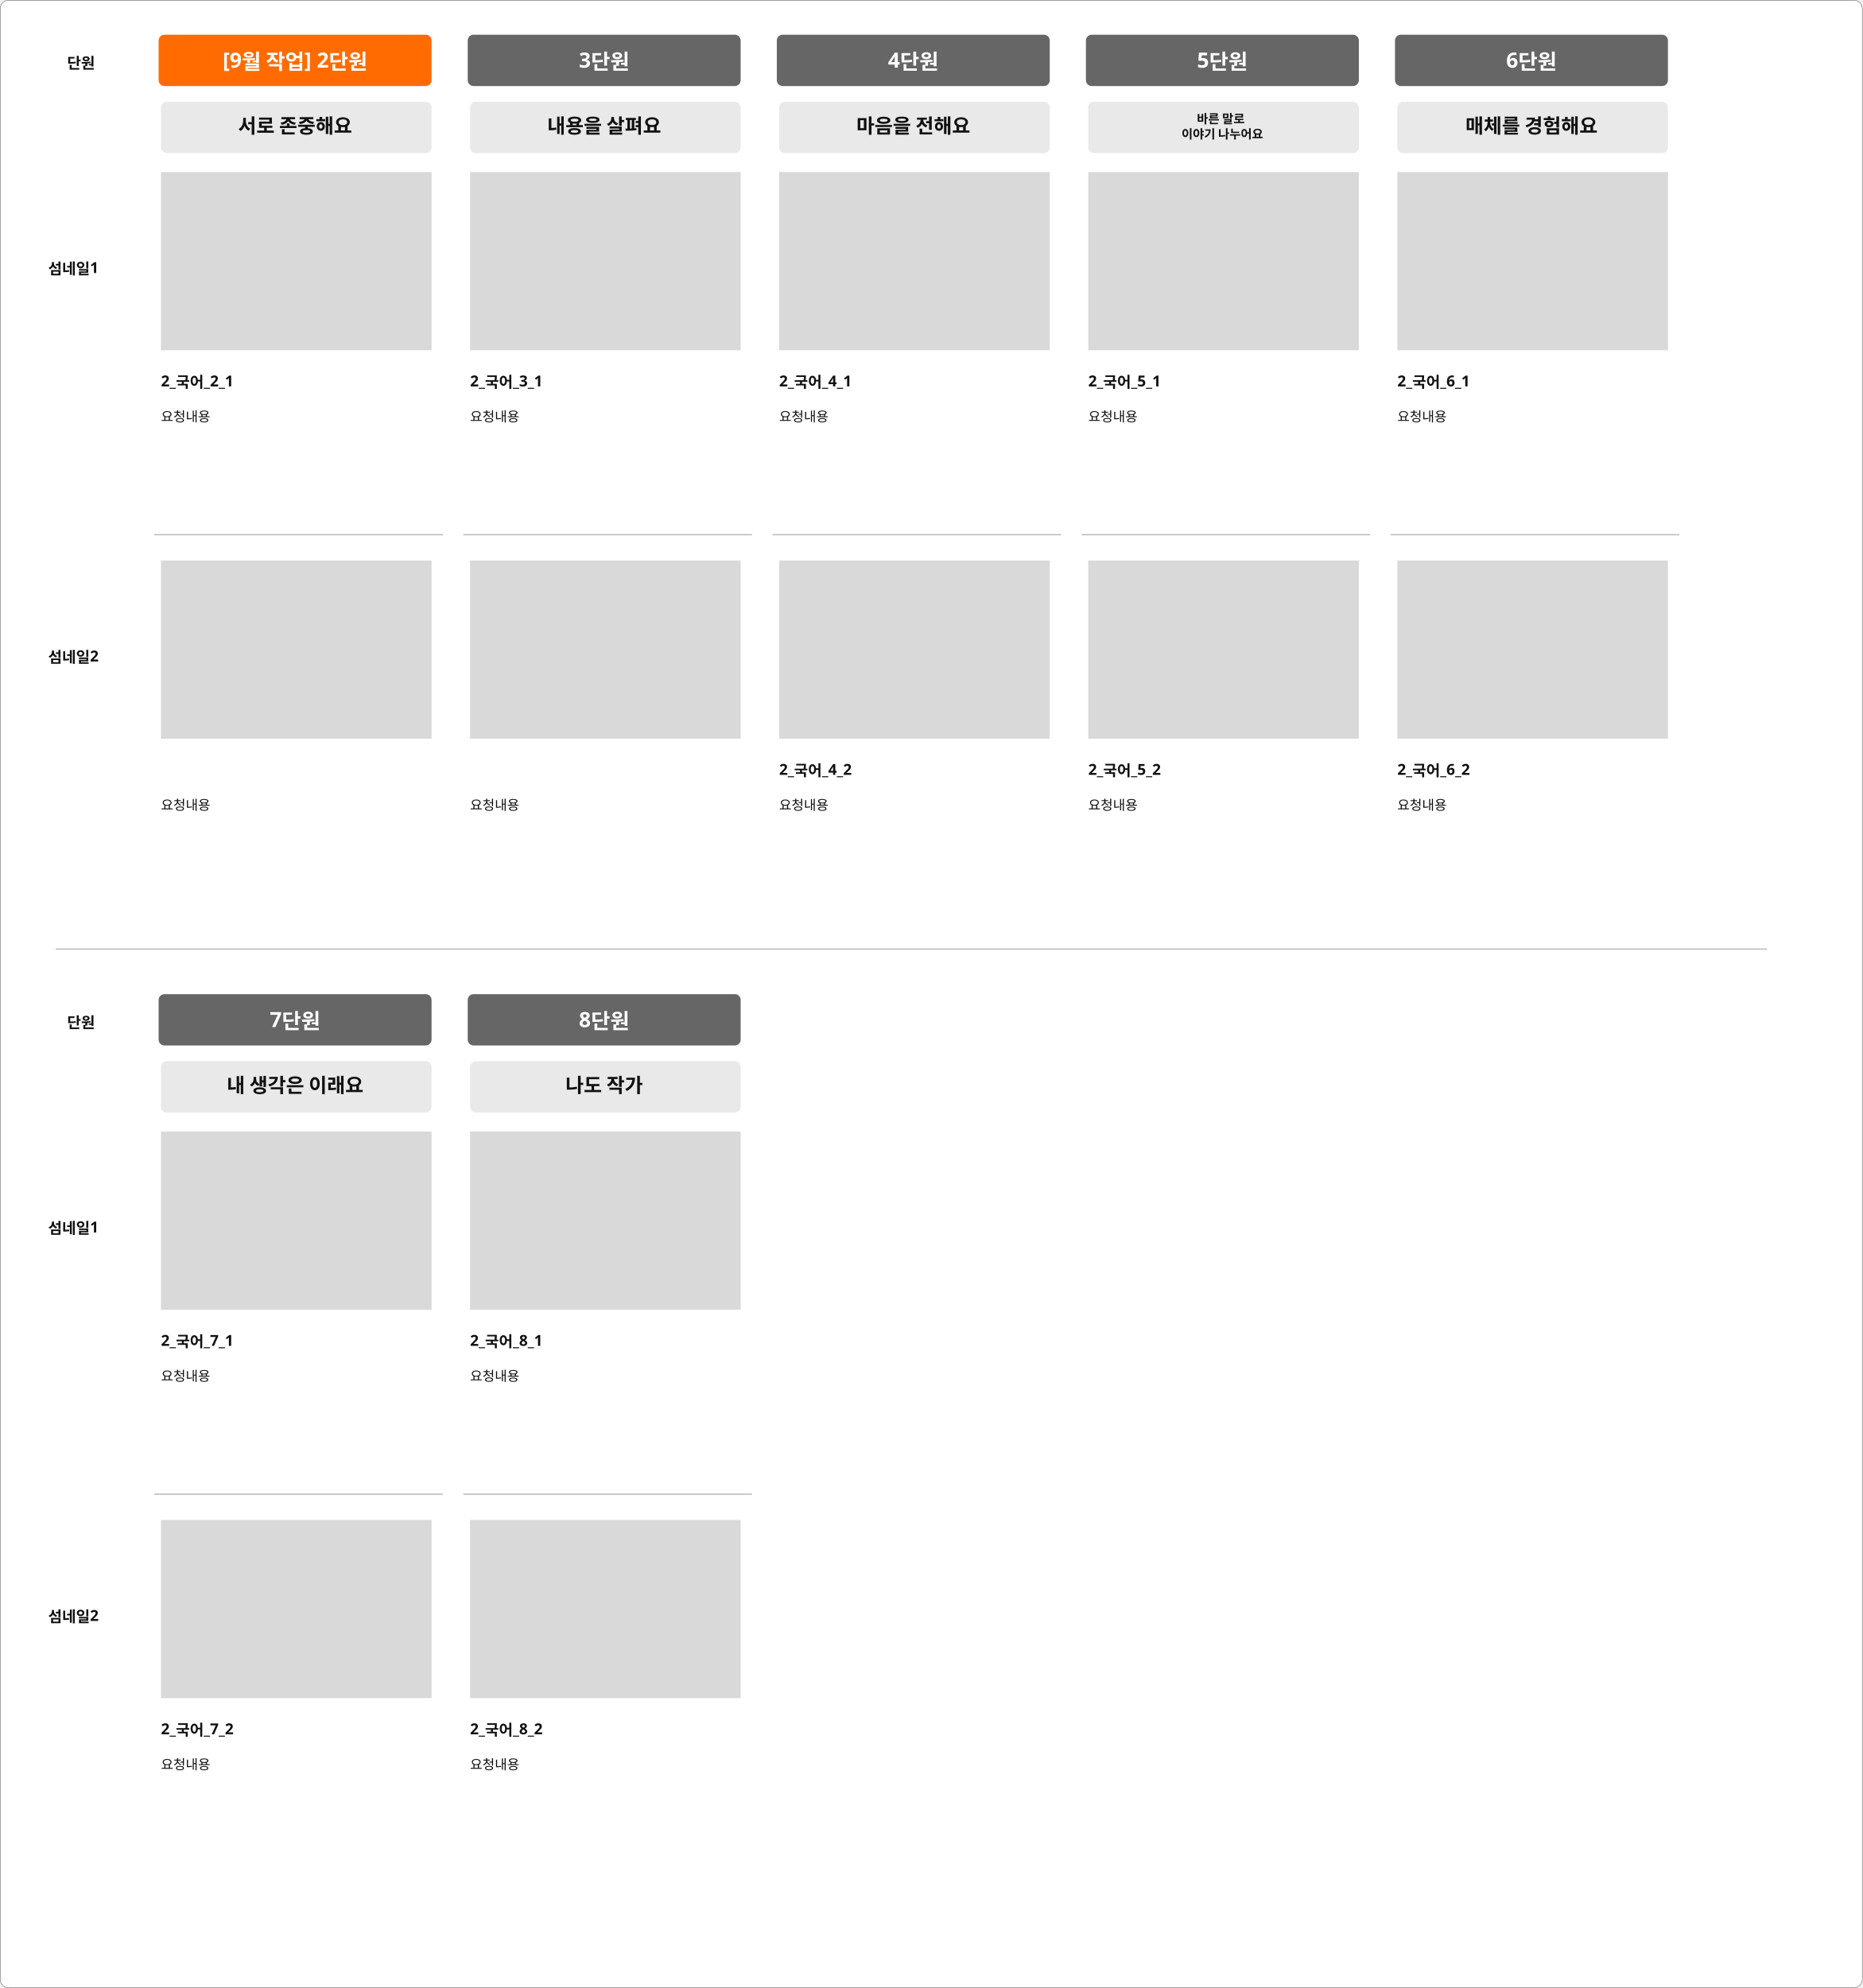
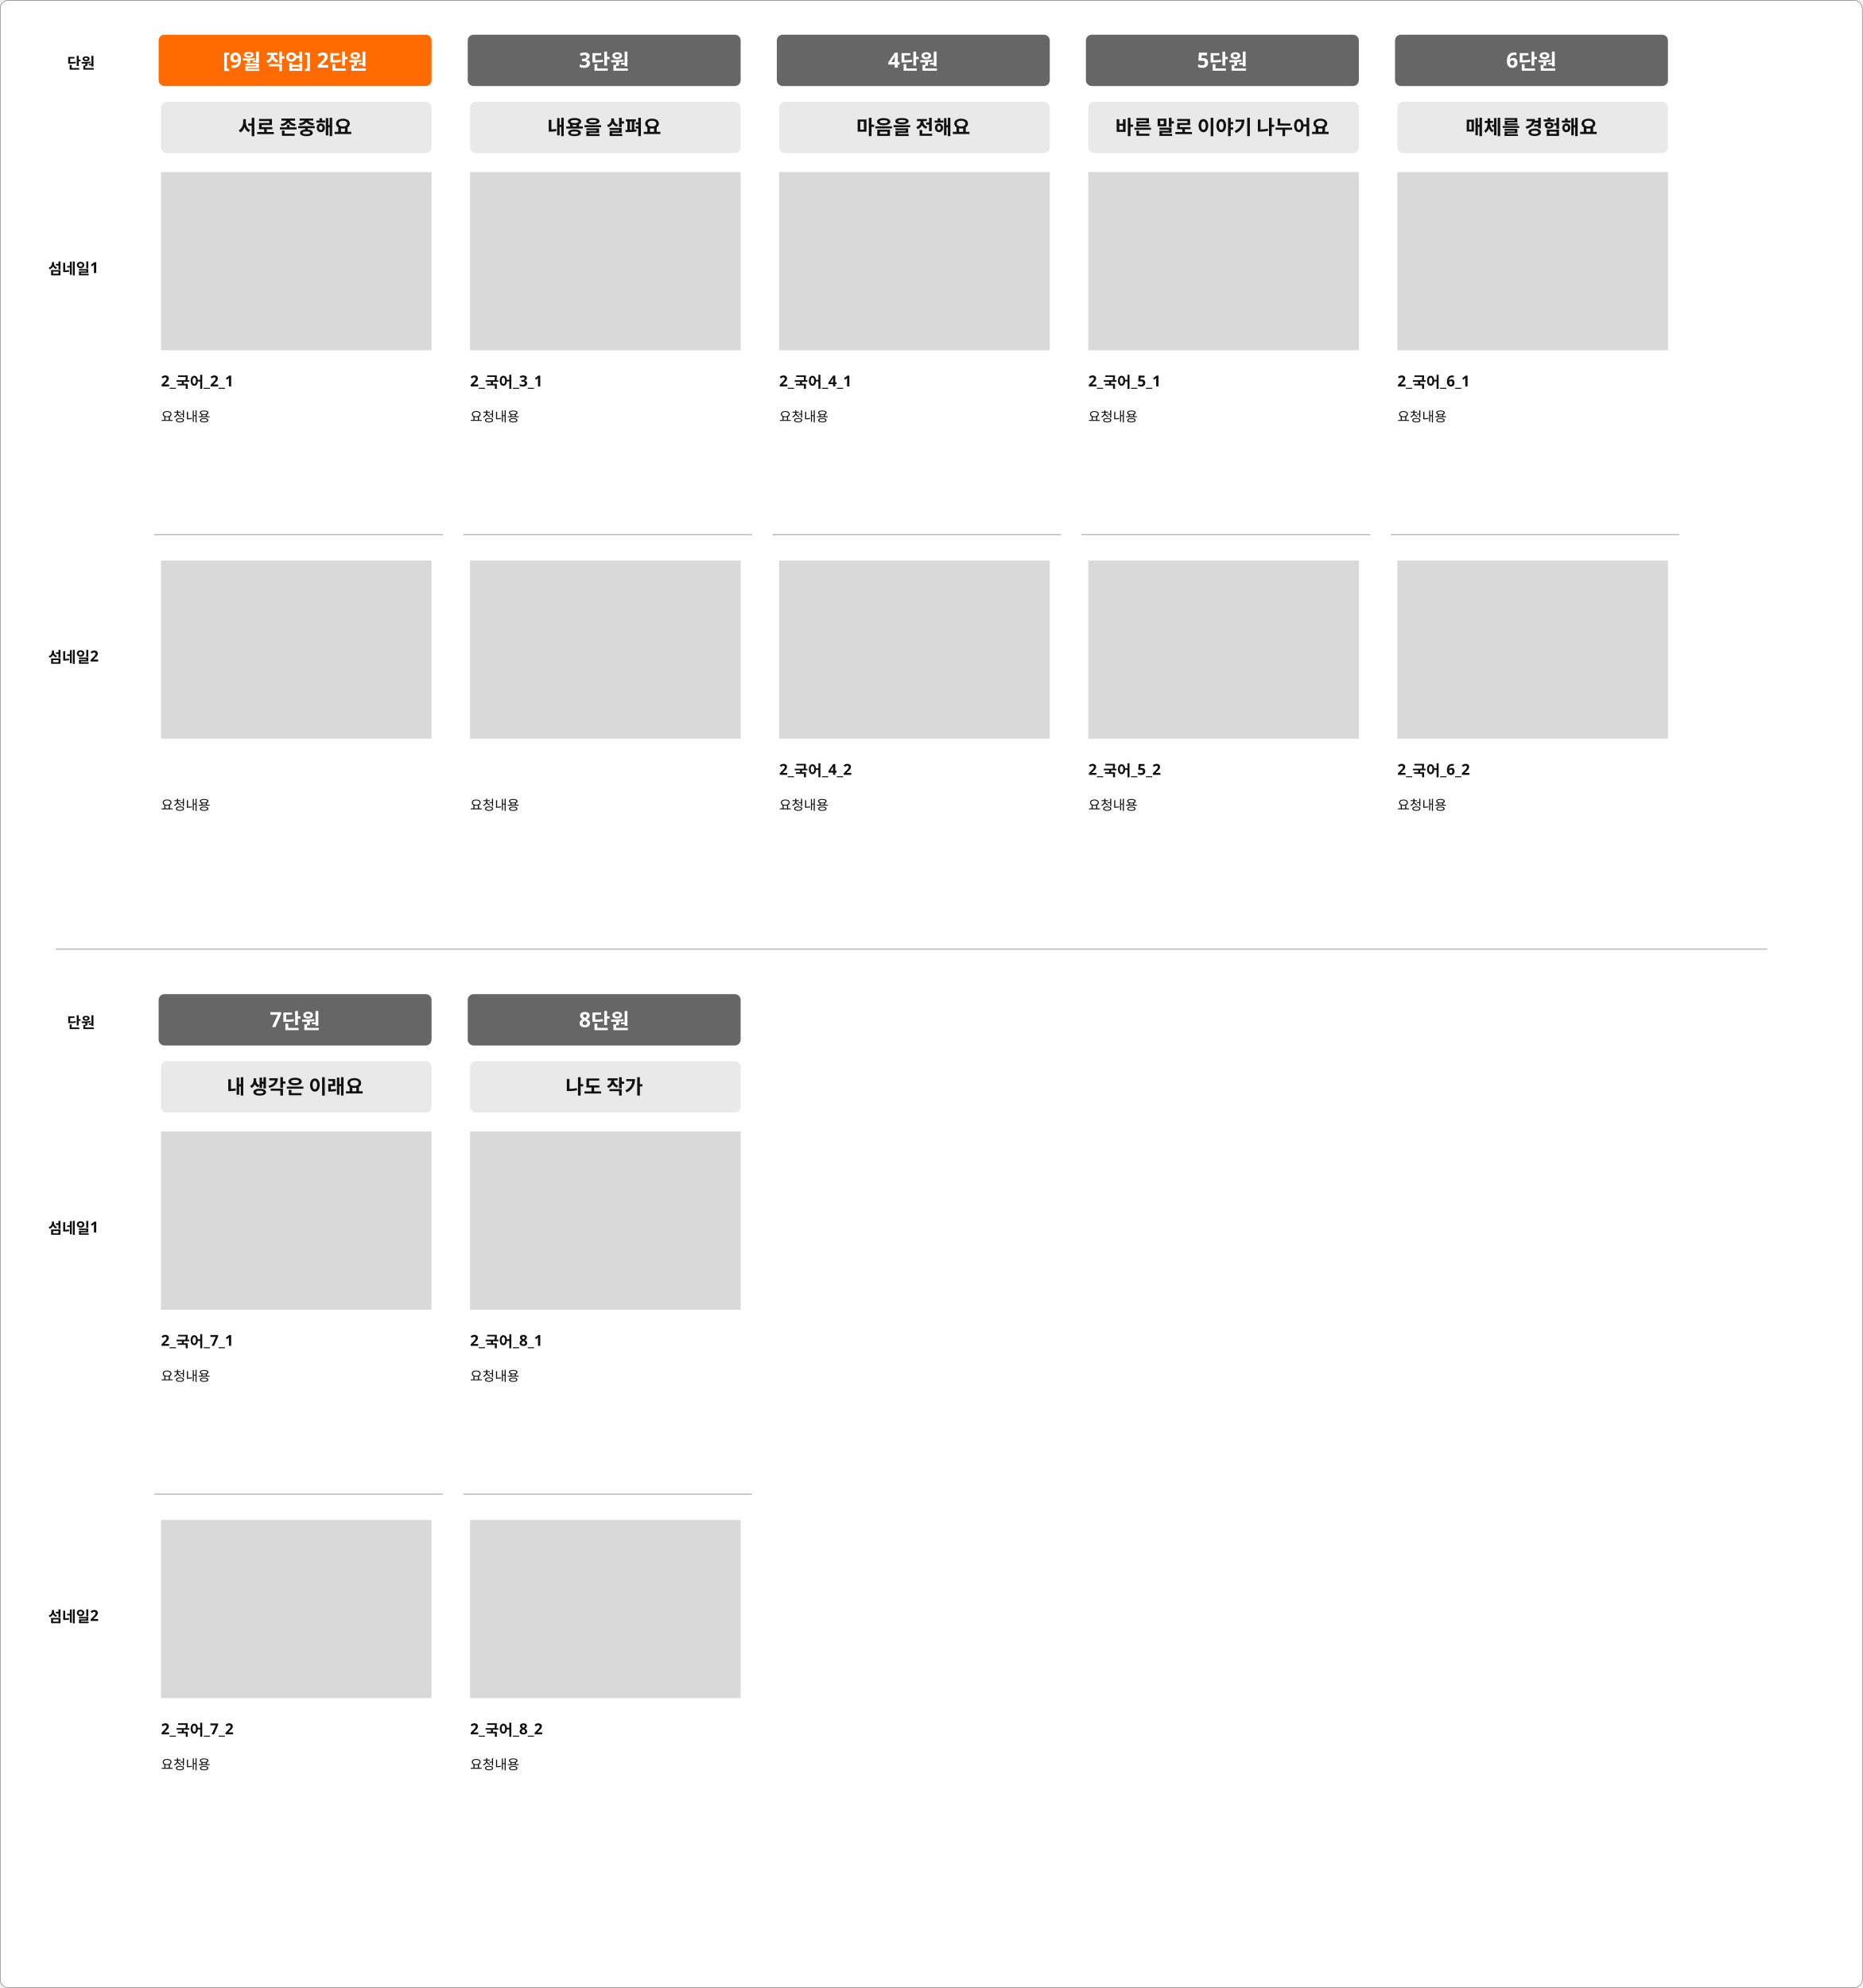
<svg xmlns="http://www.w3.org/2000/svg" width="6387" height="6817" viewBox="0 0 6387 6817" role="img" aria-labelledby="svg-title svg-desc">
  <style>
    text { font-family: 'NanumGothic', sans-serif; fill: #111111; letter-spacing: 0; }
    .unit-title { fill: #ffffff; font-size: 72px; font-weight: 700; }
    .filename { font-size: 52px; font-weight: 700; }
    .reuse-filename { fill: #8f3fab; }
    .request-label { font-size: 46px; font-weight: 400; }
    .row-label { font-size: 52px; font-weight: 700; }
  </style>
  <g id="board" data-name="작업표 배경">
    <rect id="board-background" x="0.5" y="0.5" width="6386" height="6816" rx="29.5" fill="#ffffff" stroke="#111111" />
  </g>
  <g id="labels" data-name="행 라벨">
    <g id="band-1-labels" data-name="1번째 행 라벨">
      <text id="band-1-unit-label" x="230" y="235" class="row-label">단원</text>
      <text id="band-1-thumbnail-1-label" x="165" y="940" class="row-label">섬네일1</text>
      <text id="band-1-thumbnail-2-label" x="165" y="2272" class="row-label">섬네일2</text>
    </g>
    <g id="band-2-labels" data-name="2번째 행 라벨">
      <text id="band-2-unit-label" x="230" y="3525" class="row-label">단원</text>
      <text id="band-2-thumbnail-1-label" x="165" y="4230" class="row-label">섬네일1</text>
      <text id="band-2-thumbnail-2-label" x="165" y="5562" class="row-label">섬네일2</text>
    </g>
  </g>
  <line id="band-1-major-divider" x1="191" y1="3254.5" x2="6060" y2="3254.5" stroke="#b7b7b7" stroke-width="4" />
  <g id="band-1-unit-2" data-name="[9월 작업] 2단원">
    <g id="band-1-unit-2-title" data-name="[9월 작업] 2단원 타이틀">
      <rect id="band-1-unit-2-title-background" x="544" y="119" width="936" height="176" rx="20" fill="#ff6b00" />
      <text id="band-1-unit-2-title-text" x="1012" y="232" text-anchor="middle" class="unit-title">[9월 작업] 2단원</text>
    </g>
    <g id="band-1-unit-2-item-1" data-name="서로 존중해요">
      <g id="band-1-unit-2-item-1-name-title" data-name="서로 존중해요 타이틀">
        <rect id="band-1-unit-2-item-1-name-background" x="552" y="349" width="928" height="176" rx="20" fill="#e9e9e9" />
-         <text id="band-1-unit-2-item-1-name" x="1012" y="456.04" text-anchor="middle" style="font-size:68px;font-weight:700">
-           <tspan id="band-1-unit-2-item-1-name-line-1" x="1012" dy="0">서로 존중해요</tspan>
-         </text>
+         <text id="band-1-unit-2-item-1-name" x="1012" y="460.8" text-anchor="middle" style="font-size:68px;font-weight:700">서로 존중해요</text>
      </g>
      <g id="band-1-unit-2-item-1-thumbnail-1" data-name="2_국어_2_1">
        <rect id="band-1-unit-2-item-1-thumbnail-1-placeholder" x="552" y="590" width="928" height="611" fill="#d9d9d9" />
        <text id="band-1-unit-2-item-1-thumbnail-1-filename" x="552" y="1325" class="filename">2_국어_2_1</text>
        <text id="band-1-unit-2-item-1-thumbnail-1-request" x="552" y="1445" class="request-label">요청내용</text>
      </g>
      <line id="band-1-unit-2-item-1-divider" x1="529" y1="1833.5" x2="1519" y2="1833.5" stroke="#b7b7b7" stroke-width="4" />
      <g id="band-1-unit-2-item-1-thumbnail-2" data-name="">
        <rect id="band-1-unit-2-item-1-thumbnail-2-placeholder" x="552" y="1922" width="928" height="611" fill="#d9d9d9" />
        <text id="band-1-unit-2-item-1-thumbnail-2-filename" x="552" y="2657" class="filename" />
        <text id="band-1-unit-2-item-1-thumbnail-2-request" x="552" y="2777" class="request-label">요청내용</text>
      </g>
    </g>
  </g>
  <g id="band-1-unit-3" data-name="3단원">
    <g id="band-1-unit-3-title" data-name="3단원 타이틀">
      <rect id="band-1-unit-3-title-background" x="1604" y="119" width="936" height="176" rx="20" fill="#666666" />
      <text id="band-1-unit-3-title-text" x="2072" y="232" text-anchor="middle" class="unit-title">3단원</text>
    </g>
    <g id="band-1-unit-3-item-1" data-name="내용을 살펴요">
      <g id="band-1-unit-3-item-1-name-title" data-name="내용을 살펴요 타이틀">
        <rect id="band-1-unit-3-item-1-name-background" x="1612" y="349" width="928" height="176" rx="20" fill="#e9e9e9" />
-         <text id="band-1-unit-3-item-1-name" x="2072" y="456.04" text-anchor="middle" style="font-size:68px;font-weight:700">
-           <tspan id="band-1-unit-3-item-1-name-line-1" x="2072" dy="0">내용을 살펴요</tspan>
-         </text>
+         <text id="band-1-unit-3-item-1-name" x="2072" y="460.8" text-anchor="middle" style="font-size:68px;font-weight:700">내용을 살펴요</text>
      </g>
      <g id="band-1-unit-3-item-1-thumbnail-1" data-name="2_국어_3_1">
        <rect id="band-1-unit-3-item-1-thumbnail-1-placeholder" x="1612" y="590" width="928" height="611" fill="#d9d9d9" />
        <text id="band-1-unit-3-item-1-thumbnail-1-filename" x="1612" y="1325" class="filename">2_국어_3_1</text>
        <text id="band-1-unit-3-item-1-thumbnail-1-request" x="1612" y="1445" class="request-label">요청내용</text>
      </g>
      <line id="band-1-unit-3-item-1-divider" x1="1589" y1="1833.5" x2="2579" y2="1833.5" stroke="#b7b7b7" stroke-width="4" />
      <g id="band-1-unit-3-item-1-thumbnail-2" data-name="">
        <rect id="band-1-unit-3-item-1-thumbnail-2-placeholder" x="1612" y="1922" width="928" height="611" fill="#d9d9d9" />
        <text id="band-1-unit-3-item-1-thumbnail-2-filename" x="1612" y="2657" class="filename" />
        <text id="band-1-unit-3-item-1-thumbnail-2-request" x="1612" y="2777" class="request-label">요청내용</text>
      </g>
    </g>
  </g>
  <g id="band-1-unit-4" data-name="4단원">
    <g id="band-1-unit-4-title" data-name="4단원 타이틀">
      <rect id="band-1-unit-4-title-background" x="2664" y="119" width="936" height="176" rx="20" fill="#666666" />
      <text id="band-1-unit-4-title-text" x="3132" y="232" text-anchor="middle" class="unit-title">4단원</text>
    </g>
    <g id="band-1-unit-4-item-1" data-name="마음을 전해요">
      <g id="band-1-unit-4-item-1-name-title" data-name="마음을 전해요 타이틀">
        <rect id="band-1-unit-4-item-1-name-background" x="2672" y="349" width="928" height="176" rx="20" fill="#e9e9e9" />
-         <text id="band-1-unit-4-item-1-name" x="3132" y="456.04" text-anchor="middle" style="font-size:68px;font-weight:700">
-           <tspan id="band-1-unit-4-item-1-name-line-1" x="3132" dy="0">마음을 전해요</tspan>
-         </text>
+         <text id="band-1-unit-4-item-1-name" x="3132" y="460.8" text-anchor="middle" style="font-size:68px;font-weight:700">마음을 전해요</text>
      </g>
      <g id="band-1-unit-4-item-1-thumbnail-1" data-name="2_국어_4_1">
        <rect id="band-1-unit-4-item-1-thumbnail-1-placeholder" x="2672" y="590" width="928" height="611" fill="#d9d9d9" />
        <text id="band-1-unit-4-item-1-thumbnail-1-filename" x="2672" y="1325" class="filename">2_국어_4_1</text>
        <text id="band-1-unit-4-item-1-thumbnail-1-request" x="2672" y="1445" class="request-label">요청내용</text>
      </g>
      <line id="band-1-unit-4-item-1-divider" x1="2649" y1="1833.5" x2="3639" y2="1833.5" stroke="#b7b7b7" stroke-width="4" />
      <g id="band-1-unit-4-item-1-thumbnail-2" data-name="2_국어_4_2">
        <rect id="band-1-unit-4-item-1-thumbnail-2-placeholder" x="2672" y="1922" width="928" height="611" fill="#d9d9d9" />
        <text id="band-1-unit-4-item-1-thumbnail-2-filename" x="2672" y="2657" class="filename">2_국어_4_2</text>
        <text id="band-1-unit-4-item-1-thumbnail-2-request" x="2672" y="2777" class="request-label">요청내용</text>
      </g>
    </g>
  </g>
  <g id="band-1-unit-5" data-name="5단원">
    <g id="band-1-unit-5-title" data-name="5단원 타이틀">
      <rect id="band-1-unit-5-title-background" x="3724" y="119" width="936" height="176" rx="20" fill="#666666" />
      <text id="band-1-unit-5-title-text" x="4192" y="232" text-anchor="middle" class="unit-title">5단원</text>
    </g>
    <g id="band-1-unit-5-item-1" data-name="바른 말로 이야기 나누어요">
      <g id="band-1-unit-5-item-1-name-title" data-name="바른 말로 이야기 나누어요 타이틀">
        <rect id="band-1-unit-5-item-1-name-background" x="3732" y="349" width="928" height="176" rx="20" fill="#e9e9e9" />
-         <text id="band-1-unit-5-item-1-name" x="4192" y="422.76" text-anchor="middle" style="font-size:42px;font-weight:700">
-           <tspan id="band-1-unit-5-item-1-name-line-1" x="4192" dy="0">바른 말로</tspan>
-           <tspan id="band-1-unit-5-item-1-name-line-2" x="4192" dy="52">이야기 나누어요</tspan>
-         </text>
+         <text id="band-1-unit-5-item-1-name" x="4192" y="460.8" text-anchor="middle" style="font-size:68px;font-weight:700">바른 말로 이야기 나누어요</text>
      </g>
      <g id="band-1-unit-5-item-1-thumbnail-1" data-name="2_국어_5_1">
        <rect id="band-1-unit-5-item-1-thumbnail-1-placeholder" x="3732" y="590" width="928" height="611" fill="#d9d9d9" />
        <text id="band-1-unit-5-item-1-thumbnail-1-filename" x="3732" y="1325" class="filename">2_국어_5_1</text>
        <text id="band-1-unit-5-item-1-thumbnail-1-request" x="3732" y="1445" class="request-label">요청내용</text>
      </g>
      <line id="band-1-unit-5-item-1-divider" x1="3709" y1="1833.5" x2="4699" y2="1833.5" stroke="#b7b7b7" stroke-width="4" />
      <g id="band-1-unit-5-item-1-thumbnail-2" data-name="2_국어_5_2">
        <rect id="band-1-unit-5-item-1-thumbnail-2-placeholder" x="3732" y="1922" width="928" height="611" fill="#d9d9d9" />
        <text id="band-1-unit-5-item-1-thumbnail-2-filename" x="3732" y="2657" class="filename">2_국어_5_2</text>
        <text id="band-1-unit-5-item-1-thumbnail-2-request" x="3732" y="2777" class="request-label">요청내용</text>
      </g>
    </g>
  </g>
  <g id="band-1-unit-6" data-name="6단원">
    <g id="band-1-unit-6-title" data-name="6단원 타이틀">
      <rect id="band-1-unit-6-title-background" x="4784" y="119" width="936" height="176" rx="20" fill="#666666" />
      <text id="band-1-unit-6-title-text" x="5252" y="232" text-anchor="middle" class="unit-title">6단원</text>
    </g>
    <g id="band-1-unit-6-item-1" data-name="매체를 경험해요">
      <g id="band-1-unit-6-item-1-name-title" data-name="매체를 경험해요 타이틀">
        <rect id="band-1-unit-6-item-1-name-background" x="4792" y="349" width="928" height="176" rx="20" fill="#e9e9e9" />
-         <text id="band-1-unit-6-item-1-name" x="5252" y="456.04" text-anchor="middle" style="font-size:68px;font-weight:700">
-           <tspan id="band-1-unit-6-item-1-name-line-1" x="5252" dy="0">매체를 경험해요</tspan>
-         </text>
+         <text id="band-1-unit-6-item-1-name" x="5252" y="460.8" text-anchor="middle" style="font-size:68px;font-weight:700">매체를 경험해요</text>
      </g>
      <g id="band-1-unit-6-item-1-thumbnail-1" data-name="2_국어_6_1">
        <rect id="band-1-unit-6-item-1-thumbnail-1-placeholder" x="4792" y="590" width="928" height="611" fill="#d9d9d9" />
        <text id="band-1-unit-6-item-1-thumbnail-1-filename" x="4792" y="1325" class="filename">2_국어_6_1</text>
        <text id="band-1-unit-6-item-1-thumbnail-1-request" x="4792" y="1445" class="request-label">요청내용</text>
      </g>
      <line id="band-1-unit-6-item-1-divider" x1="4769" y1="1833.5" x2="5759" y2="1833.5" stroke="#b7b7b7" stroke-width="4" />
      <g id="band-1-unit-6-item-1-thumbnail-2" data-name="2_국어_6_2">
        <rect id="band-1-unit-6-item-1-thumbnail-2-placeholder" x="4792" y="1922" width="928" height="611" fill="#d9d9d9" />
        <text id="band-1-unit-6-item-1-thumbnail-2-filename" x="4792" y="2657" class="filename">2_국어_6_2</text>
        <text id="band-1-unit-6-item-1-thumbnail-2-request" x="4792" y="2777" class="request-label">요청내용</text>
      </g>
    </g>
  </g>
  <g id="band-2-unit-7" data-name="7단원">
    <g id="band-2-unit-7-title" data-name="7단원 타이틀">
      <rect id="band-2-unit-7-title-background" x="544" y="3409" width="936" height="176" rx="20" fill="#666666" />
      <text id="band-2-unit-7-title-text" x="1012" y="3522" text-anchor="middle" class="unit-title">7단원</text>
    </g>
    <g id="band-2-unit-7-item-1" data-name="내 생각은 이래요">
      <g id="band-2-unit-7-item-1-name-title" data-name="내 생각은 이래요 타이틀">
        <rect id="band-2-unit-7-item-1-name-background" x="552" y="3639" width="928" height="176" rx="20" fill="#e9e9e9" />
-         <text id="band-2-unit-7-item-1-name" x="1012" y="3746.04" text-anchor="middle" style="font-size:68px;font-weight:700">
-           <tspan id="band-2-unit-7-item-1-name-line-1" x="1012" dy="0">내 생각은 이래요</tspan>
-         </text>
+         <text id="band-2-unit-7-item-1-name" x="1012" y="3750.8" text-anchor="middle" style="font-size:68px;font-weight:700">내 생각은 이래요</text>
      </g>
      <g id="band-2-unit-7-item-1-thumbnail-1" data-name="2_국어_7_1">
        <rect id="band-2-unit-7-item-1-thumbnail-1-placeholder" x="552" y="3880" width="928" height="611" fill="#d9d9d9" />
        <text id="band-2-unit-7-item-1-thumbnail-1-filename" x="552" y="4615" class="filename">2_국어_7_1</text>
        <text id="band-2-unit-7-item-1-thumbnail-1-request" x="552" y="4735" class="request-label">요청내용</text>
      </g>
      <line id="band-2-unit-7-item-1-divider" x1="529" y1="5123.5" x2="1519" y2="5123.5" stroke="#b7b7b7" stroke-width="4" />
      <g id="band-2-unit-7-item-1-thumbnail-2" data-name="2_국어_7_2">
        <rect id="band-2-unit-7-item-1-thumbnail-2-placeholder" x="552" y="5212" width="928" height="611" fill="#d9d9d9" />
        <text id="band-2-unit-7-item-1-thumbnail-2-filename" x="552" y="5947" class="filename">2_국어_7_2</text>
        <text id="band-2-unit-7-item-1-thumbnail-2-request" x="552" y="6067" class="request-label">요청내용</text>
      </g>
    </g>
  </g>
  <g id="band-2-unit-8" data-name="8단원">
    <g id="band-2-unit-8-title" data-name="8단원 타이틀">
      <rect id="band-2-unit-8-title-background" x="1604" y="3409" width="936" height="176" rx="20" fill="#666666" />
      <text id="band-2-unit-8-title-text" x="2072" y="3522" text-anchor="middle" class="unit-title">8단원</text>
    </g>
    <g id="band-2-unit-8-item-1" data-name="나도 작가">
      <g id="band-2-unit-8-item-1-name-title" data-name="나도 작가 타이틀">
        <rect id="band-2-unit-8-item-1-name-background" x="1612" y="3639" width="928" height="176" rx="20" fill="#e9e9e9" />
-         <text id="band-2-unit-8-item-1-name" x="2072" y="3746.04" text-anchor="middle" style="font-size:68px;font-weight:700">
-           <tspan id="band-2-unit-8-item-1-name-line-1" x="2072" dy="0">나도 작가</tspan>
-         </text>
+         <text id="band-2-unit-8-item-1-name" x="2072" y="3750.8" text-anchor="middle" style="font-size:68px;font-weight:700">나도 작가</text>
      </g>
      <g id="band-2-unit-8-item-1-thumbnail-1" data-name="2_국어_8_1">
        <rect id="band-2-unit-8-item-1-thumbnail-1-placeholder" x="1612" y="3880" width="928" height="611" fill="#d9d9d9" />
        <text id="band-2-unit-8-item-1-thumbnail-1-filename" x="1612" y="4615" class="filename">2_국어_8_1</text>
        <text id="band-2-unit-8-item-1-thumbnail-1-request" x="1612" y="4735" class="request-label">요청내용</text>
      </g>
      <line id="band-2-unit-8-item-1-divider" x1="1589" y1="5123.5" x2="2579" y2="5123.5" stroke="#b7b7b7" stroke-width="4" />
      <g id="band-2-unit-8-item-1-thumbnail-2" data-name="2_국어_8_2">
        <rect id="band-2-unit-8-item-1-thumbnail-2-placeholder" x="1612" y="5212" width="928" height="611" fill="#d9d9d9" />
        <text id="band-2-unit-8-item-1-thumbnail-2-filename" x="1612" y="5947" class="filename">2_국어_8_2</text>
        <text id="band-2-unit-8-item-1-thumbnail-2-request" x="1612" y="6067" class="request-label">요청내용</text>
      </g>
    </g>
  </g>
</svg>
